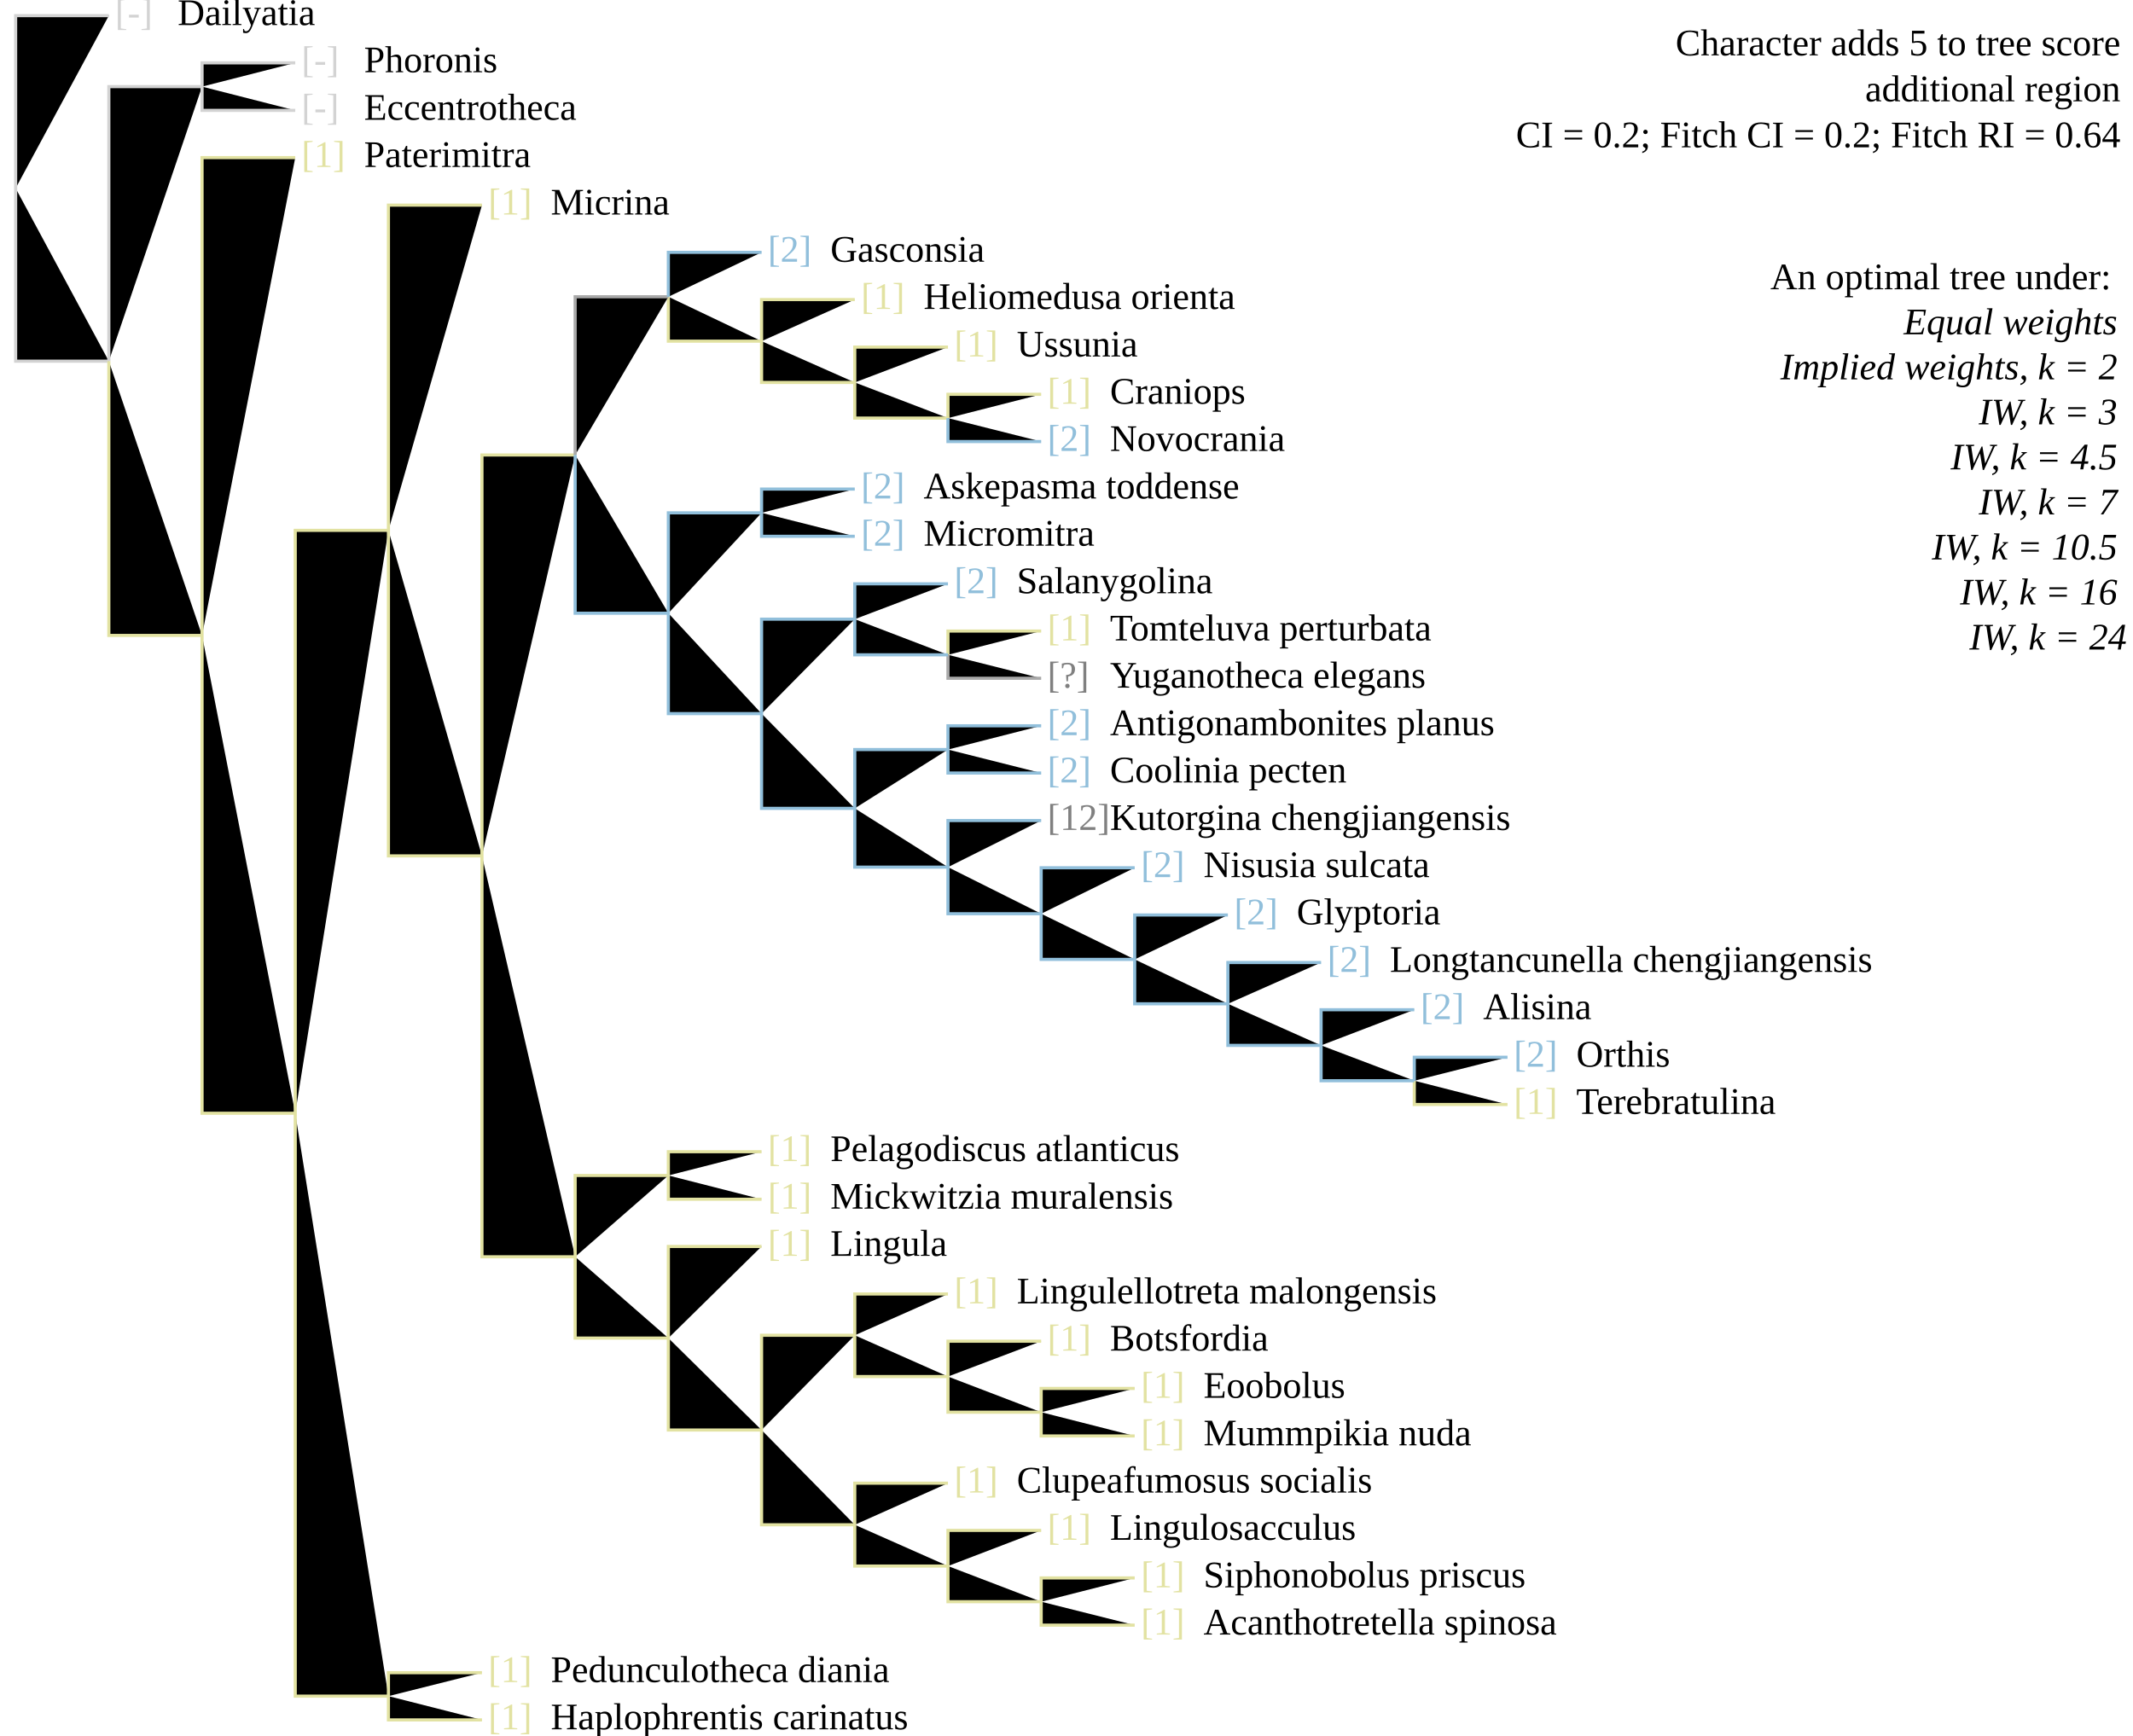
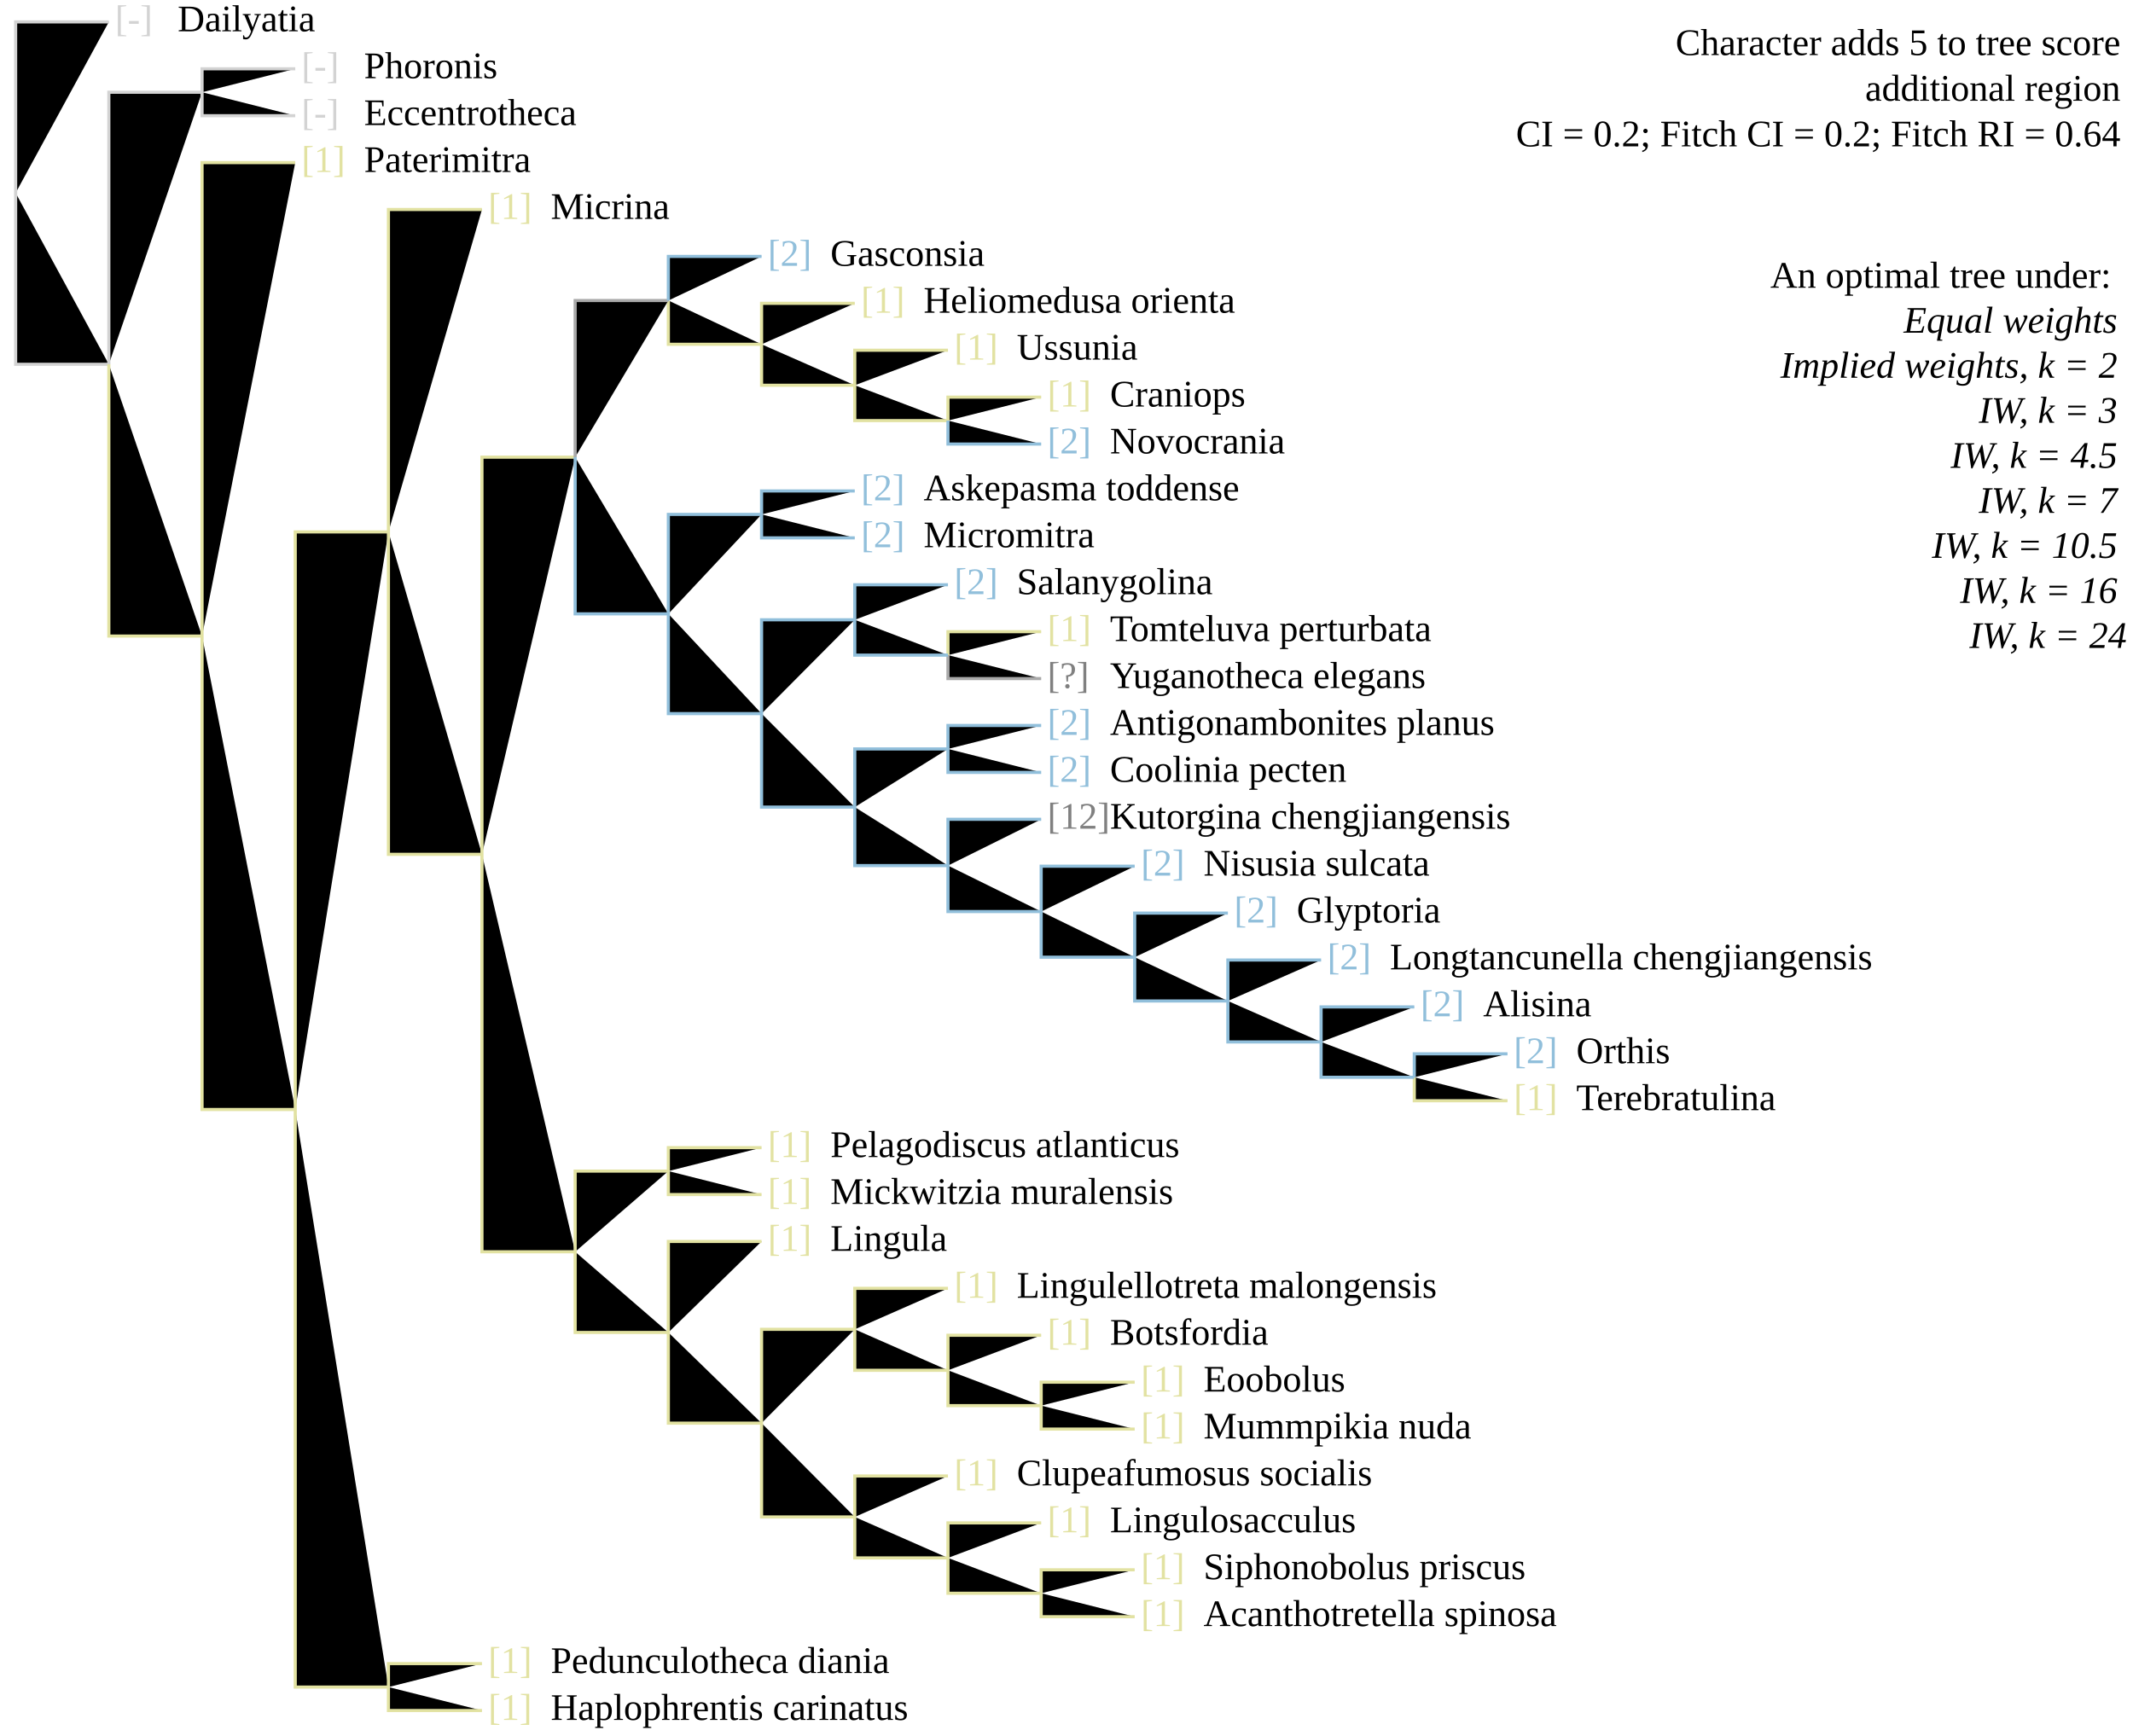
<svg xmlns="http://www.w3.org/2000/svg" version="1.1" width="682" height="555" class="tree" char="4">
-   <text x="678" y="17.7" text-anchor="end" class="stepsLabel">Character adds <tspan class="score">5</tspan> to tree score</text>
-   <text x="678" y="32.4" text-anchor="end" class="stepsLabel">
+   <text x="678" y="17.6" text-anchor="end" class="stepsLabel">Character adds <tspan class="score">5</tspan> to tree score</text>
+   <text x="678" y="32.2" text-anchor="end" class="stepsLabel">
    <tspan class="score" /> additional region</text>
-   <text x="678" y="47.1" text-anchor="end" class="stepsLabel">CI = 0.2; Fitch CI = 0.2; Fitch RI = 0.64</text>
-   <text x="678" y="76.5" text-anchor="end" class="stepsLabel">
+   <text x="678" y="46.8" text-anchor="end" class="stepsLabel">CI = 0.2; Fitch CI = 0.2; Fitch RI = 0.64</text>
+   <text x="678" y="76" text-anchor="end" class="stepsLabel">
    <tspan dy="16">An optimal tree under:</tspan>
    <tspan x="680" style="font-style:italic" class="notThisAn" dy="1.2em">Equal weights</tspan>
    <tspan x="680" style="font-style:italic" class="notThisAn" dy="1.2em">Implied weights, k = 2</tspan>
    <tspan x="680" style="font-style:italic" class="notThisAn" dy="1.2em">IW, k = 3</tspan>
    <tspan x="680" style="font-style:italic" class="thisAn" dy="1.2em">IW, k = 4.5</tspan>
    <tspan x="680" style="font-style:italic" class="notThisAn" dy="1.2em">IW, k = 7</tspan>
    <tspan x="680" style="font-style:italic" class="notThisAn" dy="1.2em">IW, k = 10.5</tspan>
    <tspan x="680" style="font-style:italic" class="notThisAn" dy="1.2em">IW, k = 16</tspan>
    <tspan x="680" style="font-style:italic" class="notThisAn" dy="1.2em">IW, k = 24</tspan>
  </text>
-   <text x="36.8" y="8" fill="lightgrey" class="flag">[-]</text>
-   <text x="56.8" y="8" class="taxonLabel">Dailyatia</text>
-   <text x="96.4" y="23.1" fill="lightgrey" class="flag">[-]</text>
-   <text x="116.4" y="23.1" class="taxonLabel">Phoronis</text>
-   <text x="96.4" y="38.3" fill="lightgrey" class="flag">[-]</text>
-   <text x="116.4" y="38.3" class="taxonLabel">Eccentrotheca</text>
-   <text x="96.4" y="53.4" fill="#e2e2a2" class="flag">[1]</text>
-   <text x="116.4" y="53.4" class="taxonLabel">Paterimitra</text>
-   <text x="156.1" y="68.6" fill="#e2e2a2" class="flag">[1]</text>
-   <text x="176.1" y="68.6" class="taxonLabel">Micrina</text>
-   <text x="245.5" y="83.7" fill="#91bfdb" class="flag">[2]</text>
-   <text x="265.5" y="83.7" class="taxonLabel">Gasconsia</text>
-   <text x="275.3" y="98.8" fill="#e2e2a2" class="flag">[1]</text>
-   <text x="295.3" y="98.8" class="taxonLabel">Heliomedusa orienta</text>
-   <text x="305.1" y="114" fill="#e2e2a2" class="flag">[1]</text>
-   <text x="325.1" y="114" class="taxonLabel">Ussunia</text>
-   <text x="334.9" y="144.2" fill="#91bfdb" class="flag">[2]</text>
-   <text x="354.9" y="144.2" class="taxonLabel">Novocrania</text>
-   <text x="334.9" y="129.1" fill="#e2e2a2" class="flag">[1]</text>
-   <text x="354.9" y="129.1" class="taxonLabel">Craniops</text>
-   <text x="245.5" y="386.5" fill="#e2e2a2" class="flag">[1]</text>
-   <text x="265.5" y="386.5" class="taxonLabel">Mickwitzia muralensis</text>
-   <text x="245.5" y="371.3" fill="#e2e2a2" class="flag">[1]</text>
-   <text x="265.5" y="371.3" class="taxonLabel">Pelagodiscus atlanticus</text>
-   <text x="245.5" y="401.6" fill="#e2e2a2" class="flag">[1]</text>
-   <text x="265.5" y="401.6" class="taxonLabel">Lingula</text>
-   <text x="305.1" y="477.3" fill="#e2e2a2" class="flag">[1]</text>
-   <text x="325.1" y="477.3" class="taxonLabel">Clupeafumosus socialis</text>
-   <text x="334.9" y="492.4" fill="#e2e2a2" class="flag">[1]</text>
-   <text x="354.9" y="492.4" class="taxonLabel">Lingulosacculus</text>
-   <text x="364.8" y="522.7" fill="#e2e2a2" class="flag">[1]</text>
-   <text x="384.8" y="522.7" class="taxonLabel">Acanthotretella spinosa</text>
-   <text x="364.8" y="507.6" fill="#e2e2a2" class="flag">[1]</text>
-   <text x="384.8" y="507.6" class="taxonLabel">Siphonobolus priscus</text>
-   <text x="305.1" y="416.8" fill="#e2e2a2" class="flag">[1]</text>
-   <text x="325.1" y="416.8" class="taxonLabel">Lingulellotreta malongensis</text>
-   <text x="334.9" y="431.9" fill="#e2e2a2" class="flag">[1]</text>
-   <text x="354.9" y="431.9" class="taxonLabel">Botsfordia</text>
-   <text x="364.8" y="462.2" fill="#e2e2a2" class="flag">[1]</text>
-   <text x="384.8" y="462.2" class="taxonLabel">Mummpikia nuda</text>
-   <text x="364.8" y="447" fill="#e2e2a2" class="flag">[1]</text>
-   <text x="384.8" y="447" class="taxonLabel">Eoobolus</text>
-   <text x="275.3" y="159.4" fill="#91bfdb" class="flag">[2]</text>
-   <text x="295.3" y="159.4" class="taxonLabel">Askepasma toddense</text>
-   <text x="275.3" y="174.5" fill="#91bfdb" class="flag">[2]</text>
-   <text x="295.3" y="174.5" class="taxonLabel">Micromitra</text>
-   <text x="305.1" y="189.7" fill="#91bfdb" class="flag">[2]</text>
-   <text x="325.1" y="189.7" class="taxonLabel">Salanygolina</text>
-   <text x="334.9" y="219.9" fill="grey" class="flag">[?]</text>
-   <text x="354.9" y="219.9" class="taxonLabel">Yuganotheca elegans</text>
-   <text x="334.9" y="204.8" fill="#e2e2a2" class="flag">[1]</text>
-   <text x="354.9" y="204.8" class="taxonLabel">Tomteluva perturbata</text>
-   <text x="334.9" y="250.2" fill="#91bfdb" class="flag">[2]</text>
-   <text x="354.9" y="250.2" class="taxonLabel">Coolinia pecten</text>
-   <text x="334.9" y="235.1" fill="#91bfdb" class="flag">[2]</text>
-   <text x="354.9" y="235.1" class="taxonLabel">Antigonambonites planus</text>
-   <text x="334.9" y="265.4" fill="grey" class="flag">[12]</text>
-   <text x="354.9" y="265.4" class="taxonLabel">Kutorgina chengjiangensis</text>
-   <text x="364.8" y="280.5" fill="#91bfdb" class="flag">[2]</text>
-   <text x="384.8" y="280.5" class="taxonLabel">Nisusia sulcata</text>
-   <text x="394.6" y="295.6" fill="#91bfdb" class="flag">[2]</text>
-   <text x="414.6" y="295.6" class="taxonLabel">Glyptoria</text>
-   <text x="424.4" y="310.8" fill="#91bfdb" class="flag">[2]</text>
-   <text x="444.4" y="310.8" class="taxonLabel">Longtancunella chengjiangensis</text>
-   <text x="454.2" y="325.9" fill="#91bfdb" class="flag">[2]</text>
-   <text x="474.2" y="325.9" class="taxonLabel">Alisina</text>
-   <text x="484" y="356.2" fill="#e2e2a2" class="flag">[1]</text>
-   <text x="504" y="356.2" class="taxonLabel">Terebratulina</text>
-   <text x="484" y="341.1" fill="#91bfdb" class="flag">[2]</text>
-   <text x="504" y="341.1" class="taxonLabel">Orthis</text>
-   <text x="156.1" y="553" fill="#e2e2a2" class="flag">[1]</text>
-   <text x="176.1" y="553" class="taxonLabel">Haplophrentis carinatus</text>
-   <text x="156.1" y="537.9" fill="#e2e2a2" class="flag">[1]</text>
-   <text x="176.1" y="537.9" class="taxonLabel">Pedunculotheca diania</text>
-   <path d="M5,60.2V5H34.8M5,60.2V115.5H34.8M34.8,115.5V27.7H64.6M64.6,27.7V20.1H94.4M64.6,27.7V35.3H94.4" stroke="lightgrey" class="inapplicable" />
-   <path d="M34.8,115.5V203.2H64.6M64.6,203.2V50.4H94.4M64.6,203.2V356H94.4M94.4,356V169.6H124.2M124.2,169.6V65.6H154.1M124.2,169.6V273.7H154.1M154.1,273.7V145.5H183.9M213.7,94.9V109.1H243.5M243.5,109.1V95.8H273.3M243.5,109.1V122.3H273.3M273.3,122.3V111H303.1M273.3,122.3V133.7H303.1M303.1,133.7V126.1H332.9M303.1,209.4V201.8H332.9M452.2,345.6V353.2H482M154.1,273.7V401.9H183.9M183.9,401.9V375.9H213.7M213.7,375.9V368.3H243.5M213.7,375.9V383.5H243.5M183.9,401.9V427.9H213.7M213.7,427.9V398.6H243.5M213.7,427.9V457.3H243.5M243.5,457.3V427H273.3M273.3,427V413.8H303.1M273.3,427V440.2H303.1M303.1,440.2V428.9H332.9M303.1,440.2V451.6H332.9M332.9,451.6V444H362.8M332.9,451.6V459.2H362.8M243.5,457.3V487.6H273.3M273.3,487.6V474.3H303.1M273.3,487.6V500.8H303.1M303.1,500.8V489.4H332.9M303.1,500.8V512.2H332.9M332.9,512.2V504.6H362.8M332.9,512.2V519.7H362.8M94.4,356V542.4H124.2M124.2,542.4V534.9H154.1M124.2,542.4V550H154.1" stroke="#e2e2a2" />
-   <path d="M183.9,145.5V94.9H213.7M303.1,209.4V216.9H332.9" stroke="darkgrey" />
-   <path d="M213.7,94.9V80.7H243.5M303.1,133.7V141.2H332.9M183.9,145.5V196.1H213.7M213.7,196.1V164H243.5M243.5,164V156.4H273.3M243.5,164V171.5H273.3M213.7,196.1V228.2H243.5M243.5,228.2V198H273.3M273.3,198V186.7H303.1M273.3,198V209.4H303.1M243.5,228.2V258.5H273.3M273.3,258.5V239.7H303.1M303.1,239.7V232.1H332.9M303.1,239.7V247.2H332.9M273.3,258.5V277.3H303.1M303.1,277.3V262.4H332.9M303.1,277.3V292.2H332.9M332.9,292.2V277.5H362.8M332.9,292.2V306.8H362.8M362.8,306.8V292.6H392.6M362.8,306.8V321H392.6M392.6,321V307.8H422.4M392.6,321V334.3H422.4M422.4,334.3V322.9H452.2M422.4,334.3V345.6H452.2M452.2,345.6V338.1H482" stroke="#91bfdb" />
+   <text x="36.8" y="10" fill="lightgrey" class="flag">[-]</text>
+   <text x="56.8" y="10" class="taxonLabel">Dailyatia</text>
+   <text x="96.4" y="25" fill="lightgrey" class="flag">[-]</text>
+   <text x="116.4" y="25" class="taxonLabel">Phoronis</text>
+   <text x="96.4" y="40" fill="lightgrey" class="flag">[-]</text>
+   <text x="116.4" y="40" class="taxonLabel">Eccentrotheca</text>
+   <text x="96.4" y="55" fill="#e2e2a2" class="flag">[1]</text>
+   <text x="116.4" y="55" class="taxonLabel">Paterimitra</text>
+   <text x="156.1" y="70" fill="#e2e2a2" class="flag">[1]</text>
+   <text x="176.1" y="70" class="taxonLabel">Micrina</text>
+   <text x="245.5" y="85" fill="#91bfdb" class="flag">[2]</text>
+   <text x="265.5" y="85" class="taxonLabel">Gasconsia</text>
+   <text x="275.3" y="100" fill="#e2e2a2" class="flag">[1]</text>
+   <text x="295.3" y="100" class="taxonLabel">Heliomedusa orienta</text>
+   <text x="305.1" y="115" fill="#e2e2a2" class="flag">[1]</text>
+   <text x="325.1" y="115" class="taxonLabel">Ussunia</text>
+   <text x="334.9" y="145" fill="#91bfdb" class="flag">[2]</text>
+   <text x="354.9" y="145" class="taxonLabel">Novocrania</text>
+   <text x="334.9" y="130" fill="#e2e2a2" class="flag">[1]</text>
+   <text x="354.9" y="130" class="taxonLabel">Craniops</text>
+   <text x="245.5" y="385" fill="#e2e2a2" class="flag">[1]</text>
+   <text x="265.5" y="385" class="taxonLabel">Mickwitzia muralensis</text>
+   <text x="245.5" y="370" fill="#e2e2a2" class="flag">[1]</text>
+   <text x="265.5" y="370" class="taxonLabel">Pelagodiscus atlanticus</text>
+   <text x="245.5" y="400" fill="#e2e2a2" class="flag">[1]</text>
+   <text x="265.5" y="400" class="taxonLabel">Lingula</text>
+   <text x="305.1" y="475" fill="#e2e2a2" class="flag">[1]</text>
+   <text x="325.1" y="475" class="taxonLabel">Clupeafumosus socialis</text>
+   <text x="334.9" y="490" fill="#e2e2a2" class="flag">[1]</text>
+   <text x="354.9" y="490" class="taxonLabel">Lingulosacculus</text>
+   <text x="364.8" y="520" fill="#e2e2a2" class="flag">[1]</text>
+   <text x="384.8" y="520" class="taxonLabel">Acanthotretella spinosa</text>
+   <text x="364.8" y="505" fill="#e2e2a2" class="flag">[1]</text>
+   <text x="384.8" y="505" class="taxonLabel">Siphonobolus priscus</text>
+   <text x="305.1" y="415" fill="#e2e2a2" class="flag">[1]</text>
+   <text x="325.1" y="415" class="taxonLabel">Lingulellotreta malongensis</text>
+   <text x="334.9" y="430" fill="#e2e2a2" class="flag">[1]</text>
+   <text x="354.9" y="430" class="taxonLabel">Botsfordia</text>
+   <text x="364.8" y="460" fill="#e2e2a2" class="flag">[1]</text>
+   <text x="384.8" y="460" class="taxonLabel">Mummpikia nuda</text>
+   <text x="364.8" y="445" fill="#e2e2a2" class="flag">[1]</text>
+   <text x="384.8" y="445" class="taxonLabel">Eoobolus</text>
+   <text x="275.3" y="160" fill="#91bfdb" class="flag">[2]</text>
+   <text x="295.3" y="160" class="taxonLabel">Askepasma toddense</text>
+   <text x="275.3" y="175" fill="#91bfdb" class="flag">[2]</text>
+   <text x="295.3" y="175" class="taxonLabel">Micromitra</text>
+   <text x="305.1" y="190" fill="#91bfdb" class="flag">[2]</text>
+   <text x="325.1" y="190" class="taxonLabel">Salanygolina</text>
+   <text x="334.9" y="220" fill="grey" class="flag">[?]</text>
+   <text x="354.9" y="220" class="taxonLabel">Yuganotheca elegans</text>
+   <text x="334.9" y="205" fill="#e2e2a2" class="flag">[1]</text>
+   <text x="354.9" y="205" class="taxonLabel">Tomteluva perturbata</text>
+   <text x="334.9" y="250" fill="#91bfdb" class="flag">[2]</text>
+   <text x="354.9" y="250" class="taxonLabel">Coolinia pecten</text>
+   <text x="334.9" y="235" fill="#91bfdb" class="flag">[2]</text>
+   <text x="354.9" y="235" class="taxonLabel">Antigonambonites planus</text>
+   <text x="334.9" y="265" fill="grey" class="flag">[12]</text>
+   <text x="354.9" y="265" class="taxonLabel">Kutorgina chengjiangensis</text>
+   <text x="364.8" y="280" fill="#91bfdb" class="flag">[2]</text>
+   <text x="384.8" y="280" class="taxonLabel">Nisusia sulcata</text>
+   <text x="394.6" y="295" fill="#91bfdb" class="flag">[2]</text>
+   <text x="414.6" y="295" class="taxonLabel">Glyptoria</text>
+   <text x="424.4" y="310" fill="#91bfdb" class="flag">[2]</text>
+   <text x="444.4" y="310" class="taxonLabel">Longtancunella chengjiangensis</text>
+   <text x="454.2" y="325" fill="#91bfdb" class="flag">[2]</text>
+   <text x="474.2" y="325" class="taxonLabel">Alisina</text>
+   <text x="484" y="355" fill="#e2e2a2" class="flag">[1]</text>
+   <text x="504" y="355" class="taxonLabel">Terebratulina</text>
+   <text x="484" y="340" fill="#91bfdb" class="flag">[2]</text>
+   <text x="504" y="340" class="taxonLabel">Orthis</text>
+   <text x="156.1" y="550" fill="#e2e2a2" class="flag">[1]</text>
+   <text x="176.1" y="550" class="taxonLabel">Haplophrentis carinatus</text>
+   <text x="156.1" y="535" fill="#e2e2a2" class="flag">[1]</text>
+   <text x="176.1" y="535" class="taxonLabel">Pedunculotheca diania</text>
+   <path d="M5,61.7V7H34.8M5,61.7V116.5H34.8M34.8,116.5V29.5H64.6M64.6,29.5V22H94.4M64.6,29.5V37H94.4" stroke="lightgrey" class="inapplicable" />
+   <path d="M34.8,116.5V203.4H64.6M64.6,203.4V52H94.4M64.6,203.4V354.8H94.4M94.4,354.8V170.1H124.2M124.2,170.1V67H154.1M124.2,170.1V273.2H154.1M154.1,273.2V146.2H183.9M213.7,96.1V110.1H243.5M243.5,110.1V97H273.3M243.5,110.1V123.2H273.3M273.3,123.2V112H303.1M273.3,123.2V134.5H303.1M303.1,134.5V127H332.9M303.1,209.5V202H332.9M452.2,344.5V352H482M154.1,273.2V400.3H183.9M183.9,400.3V374.5H213.7M213.7,374.5V367H243.5M213.7,374.5V382H243.5M183.9,400.3V426.1H213.7M213.7,426.1V397H243.5M213.7,426.1V455.1H243.5M243.5,455.1V425.1H273.3M273.3,425.1V412H303.1M273.3,425.1V438.2H303.1M303.1,438.2V427H332.9M303.1,438.2V449.5H332.9M332.9,449.5V442H362.8M332.9,449.5V457H362.8M243.5,455.1V485.1H273.3M273.3,485.1V472H303.1M273.3,485.1V498.2H303.1M303.1,498.2V487H332.9M303.1,498.2V509.5H332.9M332.9,509.5V502H362.8M332.9,509.5V517H362.8M94.4,354.8V539.5H124.2M124.2,539.5V532H154.1M124.2,539.5V547H154.1" stroke="#e2e2a2" />
+   <path d="M183.9,146.2V96.1H213.7M303.1,209.5V217H332.9" stroke="darkgrey" />
+   <path d="M213.7,96.1V82H243.5M303.1,134.5V142H332.9M183.9,146.2V196.3H213.7M213.7,196.3V164.5H243.5M243.5,164.5V157H273.3M243.5,164.5V172H273.3M213.7,196.3V228.2H243.5M243.5,228.2V198.2H273.3M273.3,198.2V187H303.1M273.3,198.2V209.5H303.1M243.5,228.2V258.1H273.3M273.3,258.1V239.5H303.1M303.1,239.5V232H332.9M303.1,239.5V247H332.9M273.3,258.1V276.8H303.1M303.1,276.8V262H332.9M303.1,276.8V291.5H332.9M332.9,291.5V277H362.8M332.9,291.5V306.1H362.8M362.8,306.1V292H392.6M362.8,306.1V320.1H392.6M392.6,320.1V307H422.4M392.6,320.1V333.2H422.4M422.4,333.2V322H452.2M422.4,333.2V344.5H452.2M452.2,344.5V337H482" stroke="#91bfdb" />
</svg>
